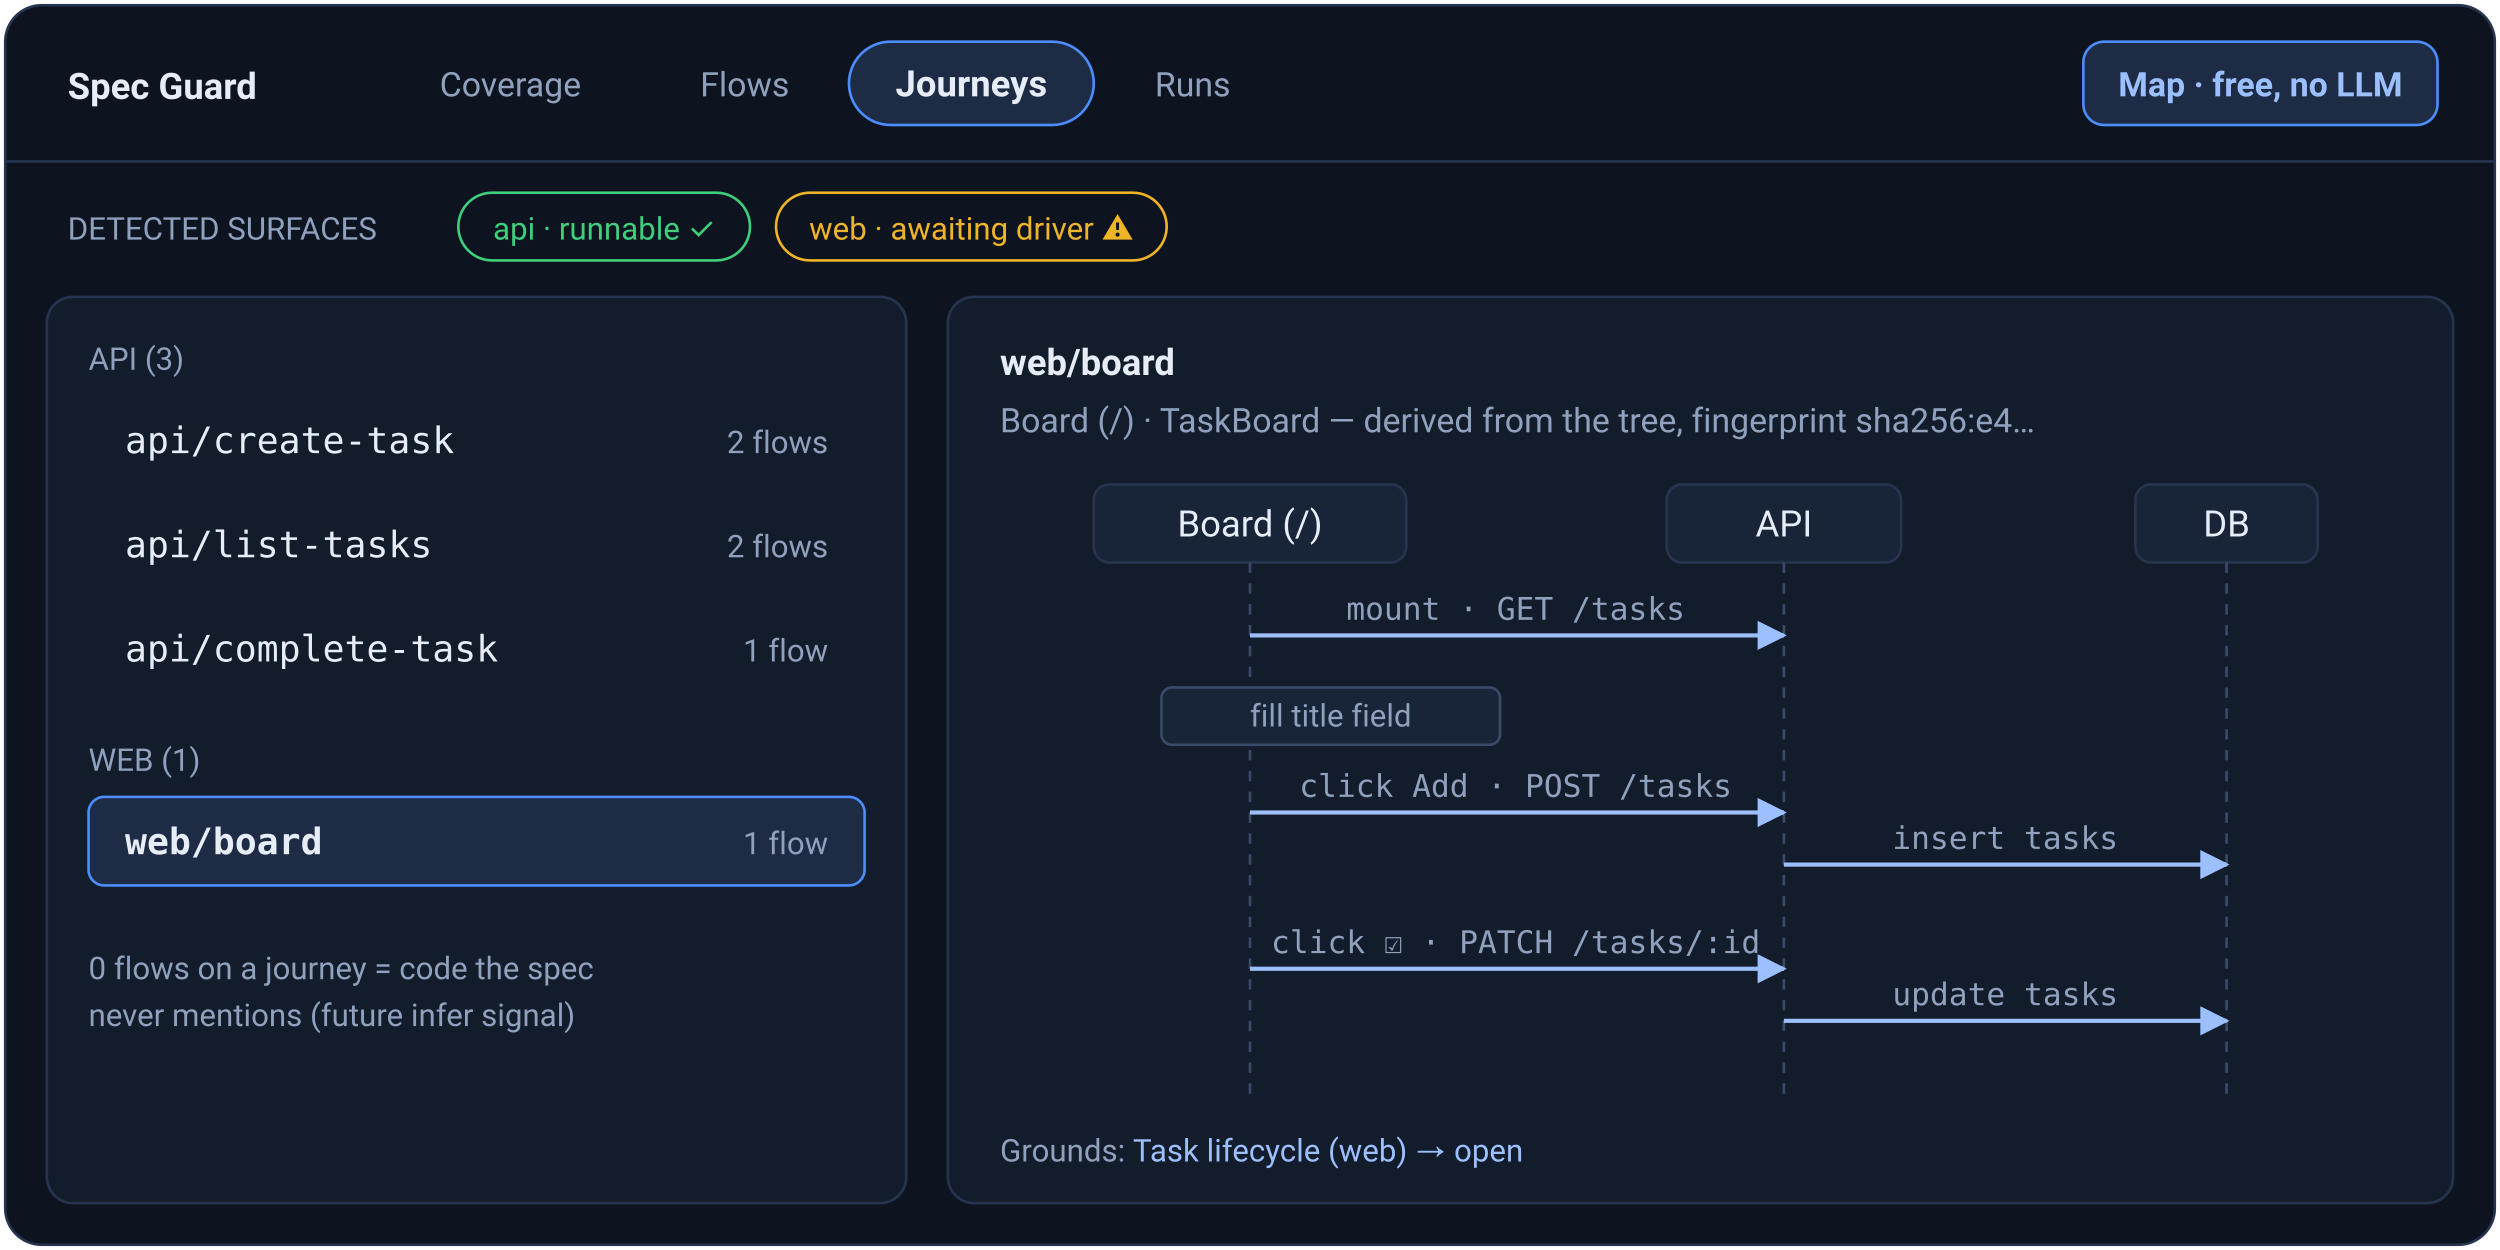
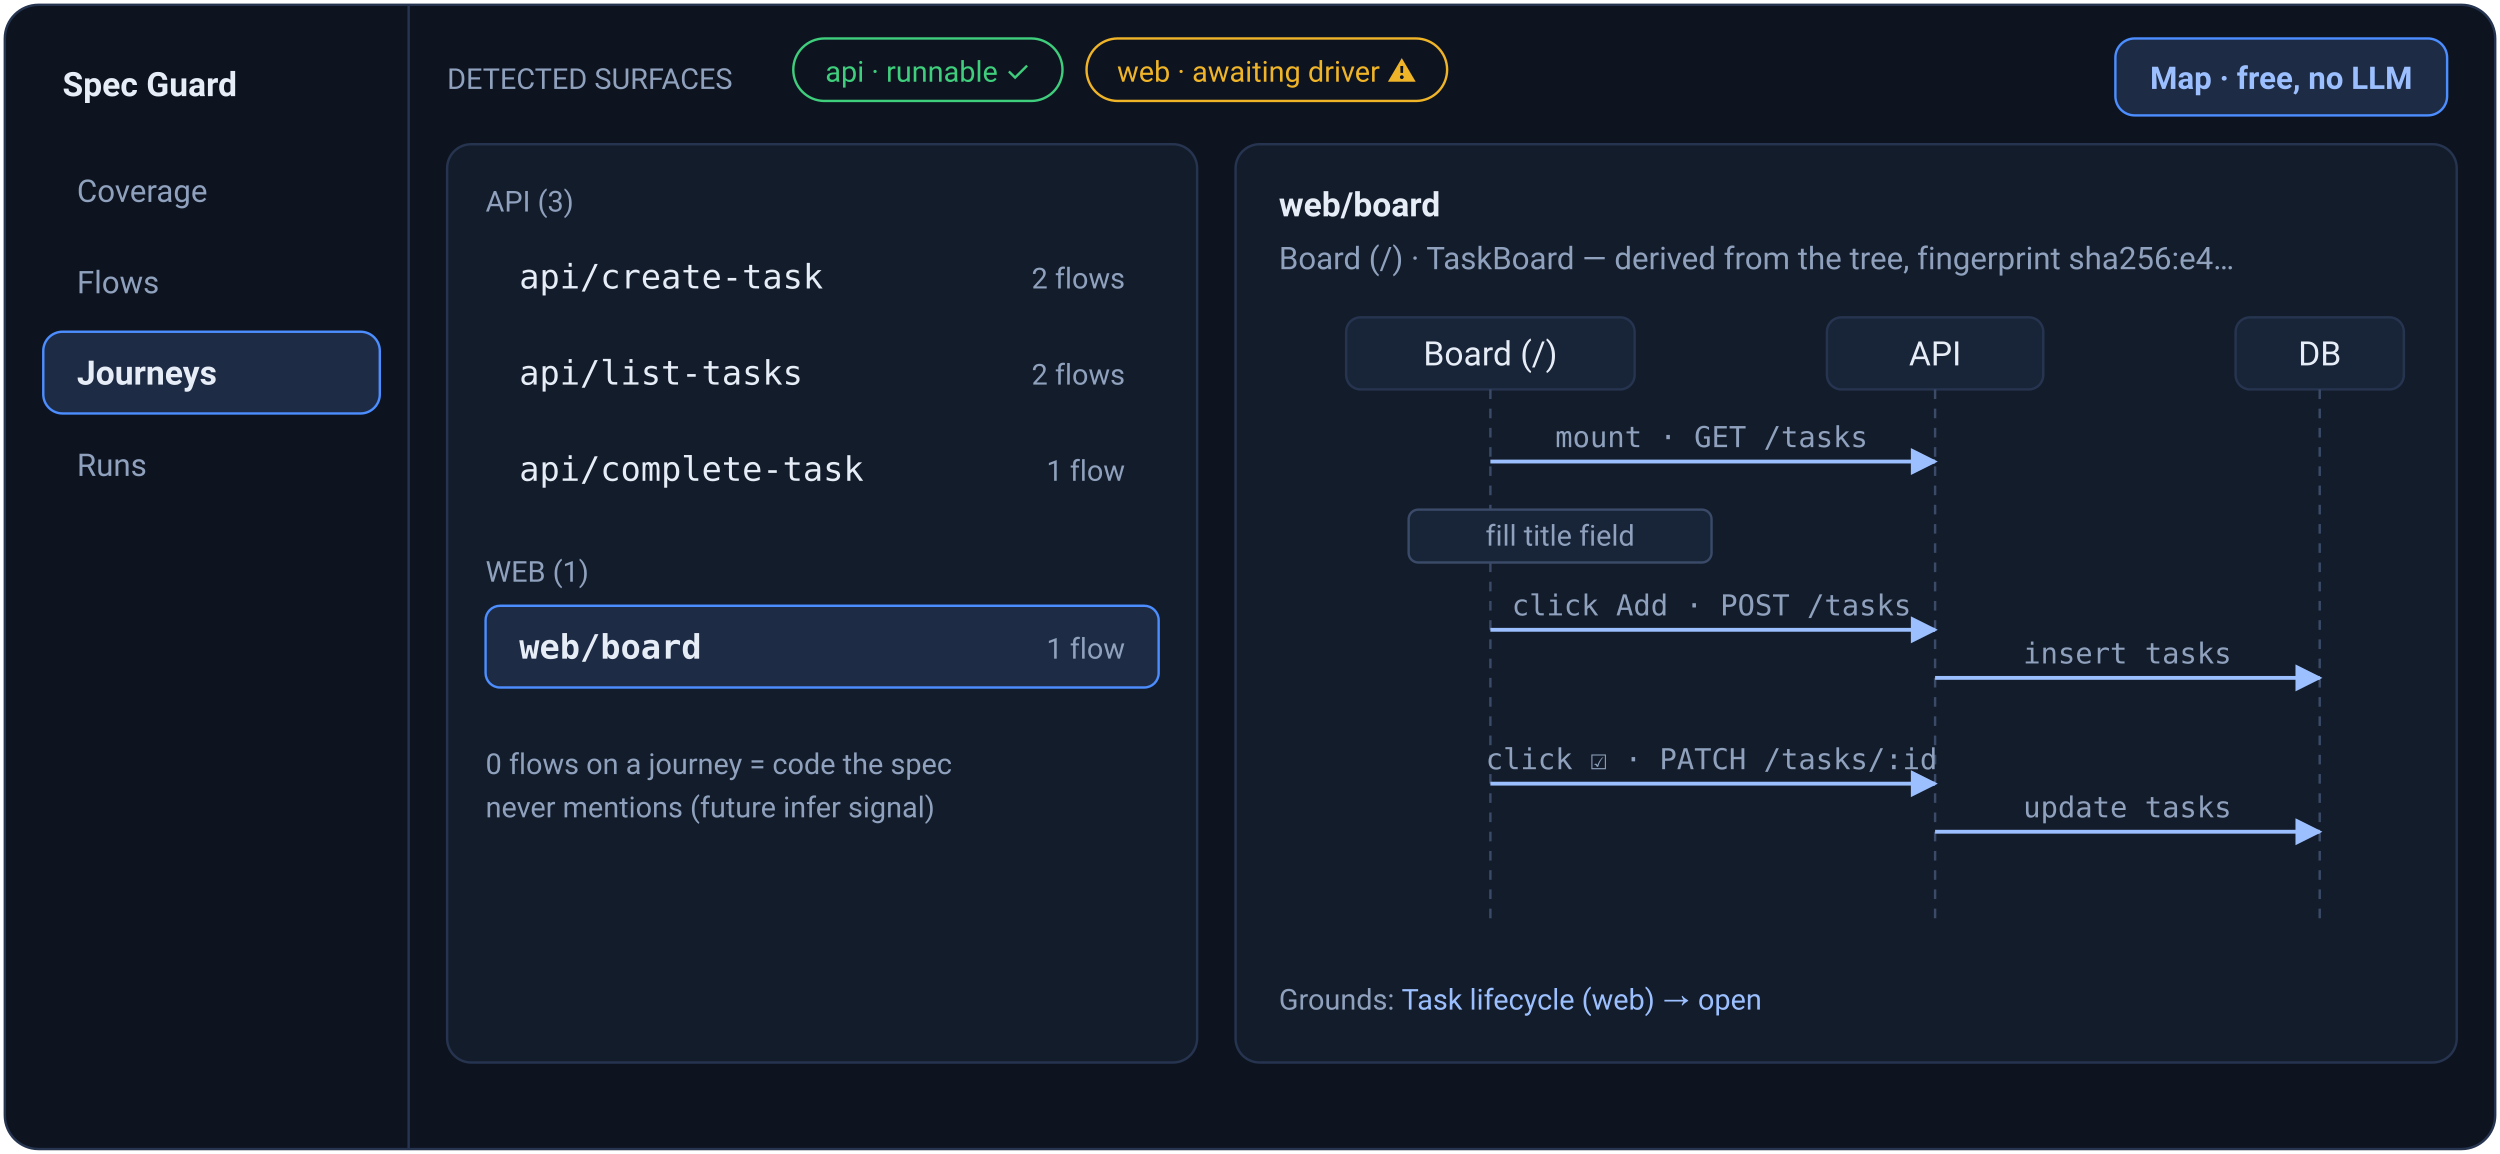
- <svg xmlns="http://www.w3.org/2000/svg" viewBox="0 0 960 480" font-family="-apple-system, 'Segoe UI', Roboto, Helvetica, Arial, sans-serif">
+ <svg xmlns="http://www.w3.org/2000/svg" viewBox="0 0 1040 480" font-family="-apple-system, 'Segoe UI', Roboto, Helvetica, Arial, sans-serif">
  <defs>
    <style>
      .panel { fill: #131c2b; stroke: #263450; }
      .card { fill: #182437; stroke: #263450; }
      .txt { fill: #e6edf7; font-size: 14px; }
      .muted { fill: #8fa1bd; font-size: 13px; }
      .small { fill: #8fa1bd; font-size: 12px; }
      .good { fill: #3fce7c; }
      .warn { fill: #f0b429; }
      .mono { font-family: ui-monospace, SFMono-Regular, Menlo, monospace; }
      .arrow { stroke: #9cc0ff; stroke-width: 1.6; marker-end: url(#arr); }
      .life { stroke: #3a4a68; stroke-dasharray: 4 4; }
    </style>
    <marker id="arr" viewBox="0 0 10 10" refX="9" refY="5" markerWidth="7" markerHeight="7" orient="auto-start-reverse">
      <path d="M 0 0 L 10 5 L 0 10 z" fill="#9cc0ff" />
    </marker>
  </defs>
-   <rect x="2" y="2" width="956" height="476" rx="14" fill="#0d1420" stroke="#263450" />
-   <text x="26" y="38" class="txt" font-weight="700" font-size="15">Spec Guard</text>
-   <text x="196" y="37" text-anchor="middle" class="muted">Coverage</text>
-   <text x="286" y="37" text-anchor="middle" class="muted">Flows</text>
-   <rect x="326" y="16" width="94" height="32" rx="16" fill="#1d2b44" stroke="#4c8dff" />
-   <text x="373" y="37" text-anchor="middle" class="txt" font-weight="600" font-size="13">Journeys</text>
-   <text x="458" y="37" text-anchor="middle" class="muted">Runs</text>
-   <rect x="800" y="16" width="136" height="32" rx="8" fill="#1d2b44" stroke="#4c8dff" />
-   <text x="868" y="37" text-anchor="middle" fill="#9cc0ff" font-size="13" font-weight="600">Map · free, no LLM</text>
-   <line x1="2" y1="62" x2="958" y2="62" stroke="#263450" />
-   <text x="26" y="92" class="small">DETECTED SURFACES</text>
-   <rect x="176" y="74" width="112" height="26" rx="13" fill="none" stroke="#3fce7c" />
-   <text x="232" y="92" text-anchor="middle" class="good" font-size="12">api · runnable ✓</text>
-   <rect x="298" y="74" width="150" height="26" rx="13" fill="none" stroke="#f0b429" />
-   <text x="373" y="92" text-anchor="middle" class="warn" font-size="12">web · awaiting driver ⚠</text>
-   <rect x="18" y="114" width="330" height="348" rx="10" class="panel" />
-   <text x="34" y="142" class="small">API (3)</text>
-   <rect x="34" y="152" width="298" height="34" rx="6" fill="#131c2b" />
-   <text x="48" y="174" class="txt mono" font-size="13">api/create-task</text>
-   <text x="318" y="174" text-anchor="end" class="small">2 flows</text>
-   <rect x="34" y="192" width="298" height="34" rx="6" fill="#131c2b" />
-   <text x="48" y="214" class="txt mono" font-size="13">api/list-tasks</text>
-   <text x="318" y="214" text-anchor="end" class="small">2 flows</text>
-   <rect x="34" y="232" width="298" height="34" rx="6" fill="#131c2b" />
-   <text x="48" y="254" class="txt mono" font-size="13">api/complete-task</text>
-   <text x="318" y="254" text-anchor="end" class="small">1 flow</text>
-   <text x="34" y="296" class="small">WEB (1)</text>
-   <rect x="34" y="306" width="298" height="34" rx="6" fill="#1d2b44" stroke="#4c8dff" />
-   <text x="48" y="328" class="txt mono" font-size="13" font-weight="600">web/board</text>
-   <text x="318" y="328" text-anchor="end" class="small">1 flow</text>
-   <text x="34" y="376" class="small">0 flows on a journey = code the spec</text>
-   <text x="34" y="394" class="small">never mentions (future infer signal)</text>
-   <rect x="364" y="114" width="578" height="348" rx="10" class="panel" />
-   <text x="384" y="144" class="txt" font-weight="700" font-size="15">web/board</text>
-   <text x="384" y="166" class="muted">Board (/) · TaskBoard — derived from the tree, fingerprint sha256:e4…</text>
-   <rect x="420" y="186" width="120" height="30" rx="6" class="card" />
-   <text x="480" y="206" text-anchor="middle" class="txt" font-size="12">Board (/)</text>
-   <rect x="640" y="186" width="90" height="30" rx="6" class="card" />
-   <text x="685" y="206" text-anchor="middle" class="txt" font-size="12">API</text>
-   <rect x="820" y="186" width="70" height="30" rx="6" class="card" />
-   <text x="855" y="206" text-anchor="middle" class="txt" font-size="12">DB</text>
-   <line x1="480" y1="216" x2="480" y2="420" class="life" />
-   <line x1="685" y1="216" x2="685" y2="420" class="life" />
-   <line x1="855" y1="216" x2="855" y2="420" class="life" />
-   <line x1="480" y1="244" x2="685" y2="244" class="arrow" />
-   <text x="582" y="238" text-anchor="middle" class="small mono">mount · GET /tasks</text>
-   <rect x="446" y="264" width="130" height="22" rx="4" fill="#182437" stroke="#3a4a68" />
-   <text x="511" y="279" text-anchor="middle" class="small">fill title field</text>
-   <line x1="480" y1="312" x2="685" y2="312" class="arrow" />
-   <text x="582" y="306" text-anchor="middle" class="small mono">click Add · POST /tasks</text>
-   <line x1="685" y1="332" x2="855" y2="332" class="arrow" />
-   <text x="770" y="326" text-anchor="middle" class="small mono">insert tasks</text>
-   <line x1="480" y1="372" x2="685" y2="372" class="arrow" />
-   <text x="582" y="366" text-anchor="middle" class="small mono">click ☑ · PATCH /tasks/:id</text>
-   <line x1="685" y1="392" x2="855" y2="392" class="arrow" />
-   <text x="770" y="386" text-anchor="middle" class="small mono">update tasks</text>
-   <text x="384" y="446" class="small">Grounds: <tspan fill="#9cc0ff">Task lifecycle (web) → open</tspan>
+   <rect x="2" y="2" width="1036" height="476" rx="14" fill="#0d1420" stroke="#263450" />
+   <line x1="170" y1="2" x2="170" y2="478" stroke="#263450" />
+   <text x="26" y="40" class="txt" font-weight="700" font-size="15">Spec Guard</text>
+   <text x="32" y="84" class="muted">Coverage</text>
+   <text x="32" y="122" class="muted">Flows</text>
+   <rect x="18" y="138" width="140" height="34" rx="8" fill="#1d2b44" stroke="#4c8dff" />
+   <text x="32" y="160" class="txt" font-weight="600" font-size="13">Journeys</text>
+   <text x="32" y="198" class="muted">Runs</text>
+   <rect x="880" y="16" width="138" height="32" rx="8" fill="#1d2b44" stroke="#4c8dff" />
+   <text x="949" y="37" text-anchor="middle" fill="#9cc0ff" font-size="13" font-weight="600">Map · free, no LLM</text>
+   <text x="186" y="37" class="small">DETECTED SURFACES</text>
+   <rect x="330" y="16" width="112" height="26" rx="13" fill="none" stroke="#3fce7c" />
+   <text x="386" y="34" text-anchor="middle" class="good" font-size="12">api · runnable ✓</text>
+   <rect x="452" y="16" width="150" height="26" rx="13" fill="none" stroke="#f0b429" />
+   <text x="527" y="34" text-anchor="middle" class="warn" font-size="12">web · awaiting driver ⚠</text>
+   <rect x="186" y="60" width="312" height="382" rx="10" class="panel" />
+   <text x="202" y="88" class="small">API (3)</text>
+   <rect x="202" y="98" width="280" height="34" rx="6" fill="#131c2b" />
+   <text x="216" y="120" class="txt mono" font-size="13">api/create-task</text>
+   <text x="468" y="120" text-anchor="end" class="small">2 flows</text>
+   <rect x="202" y="138" width="280" height="34" rx="6" fill="#131c2b" />
+   <text x="216" y="160" class="txt mono" font-size="13">api/list-tasks</text>
+   <text x="468" y="160" text-anchor="end" class="small">2 flows</text>
+   <rect x="202" y="178" width="280" height="34" rx="6" fill="#131c2b" />
+   <text x="216" y="200" class="txt mono" font-size="13">api/complete-task</text>
+   <text x="468" y="200" text-anchor="end" class="small">1 flow</text>
+   <text x="202" y="242" class="small">WEB (1)</text>
+   <rect x="202" y="252" width="280" height="34" rx="6" fill="#1d2b44" stroke="#4c8dff" />
+   <text x="216" y="274" class="txt mono" font-size="13" font-weight="600">web/board</text>
+   <text x="468" y="274" text-anchor="end" class="small">1 flow</text>
+   <text x="202" y="322" class="small">0 flows on a journey = code the spec</text>
+   <text x="202" y="340" class="small">never mentions (future infer signal)</text>
+   <rect x="514" y="60" width="508" height="382" rx="10" class="panel" />
+   <text x="532" y="90" class="txt" font-weight="700" font-size="15">web/board</text>
+   <text x="532" y="112" class="muted">Board (/) · TaskBoard — derived from the tree, fingerprint sha256:e4…</text>
+   <rect x="560" y="132" width="120" height="30" rx="6" class="card" />
+   <text x="620" y="152" text-anchor="middle" class="txt" font-size="12">Board (/)</text>
+   <rect x="760" y="132" width="90" height="30" rx="6" class="card" />
+   <text x="805" y="152" text-anchor="middle" class="txt" font-size="12">API</text>
+   <rect x="930" y="132" width="70" height="30" rx="6" class="card" />
+   <text x="965" y="152" text-anchor="middle" class="txt" font-size="12">DB</text>
+   <line x1="620" y1="162" x2="620" y2="386" class="life" />
+   <line x1="805" y1="162" x2="805" y2="386" class="life" />
+   <line x1="965" y1="162" x2="965" y2="386" class="life" />
+   <line x1="620" y1="192" x2="805" y2="192" class="arrow" />
+   <text x="712" y="186" text-anchor="middle" class="small mono">mount · GET /tasks</text>
+   <rect x="586" y="212" width="126" height="22" rx="4" fill="#182437" stroke="#3a4a68" />
+   <text x="649" y="227" text-anchor="middle" class="small">fill title field</text>
+   <line x1="620" y1="262" x2="805" y2="262" class="arrow" />
+   <text x="712" y="256" text-anchor="middle" class="small mono">click Add · POST /tasks</text>
+   <line x1="805" y1="282" x2="965" y2="282" class="arrow" />
+   <text x="885" y="276" text-anchor="middle" class="small mono">insert tasks</text>
+   <line x1="620" y1="326" x2="805" y2="326" class="arrow" />
+   <text x="712" y="320" text-anchor="middle" class="small mono">click ☑ · PATCH /tasks/:id</text>
+   <line x1="805" y1="346" x2="965" y2="346" class="arrow" />
+   <text x="885" y="340" text-anchor="middle" class="small mono">update tasks</text>
+   <text x="532" y="420" class="small">Grounds: <tspan fill="#9cc0ff">Task lifecycle (web) → open</tspan>
  </text>
</svg>
